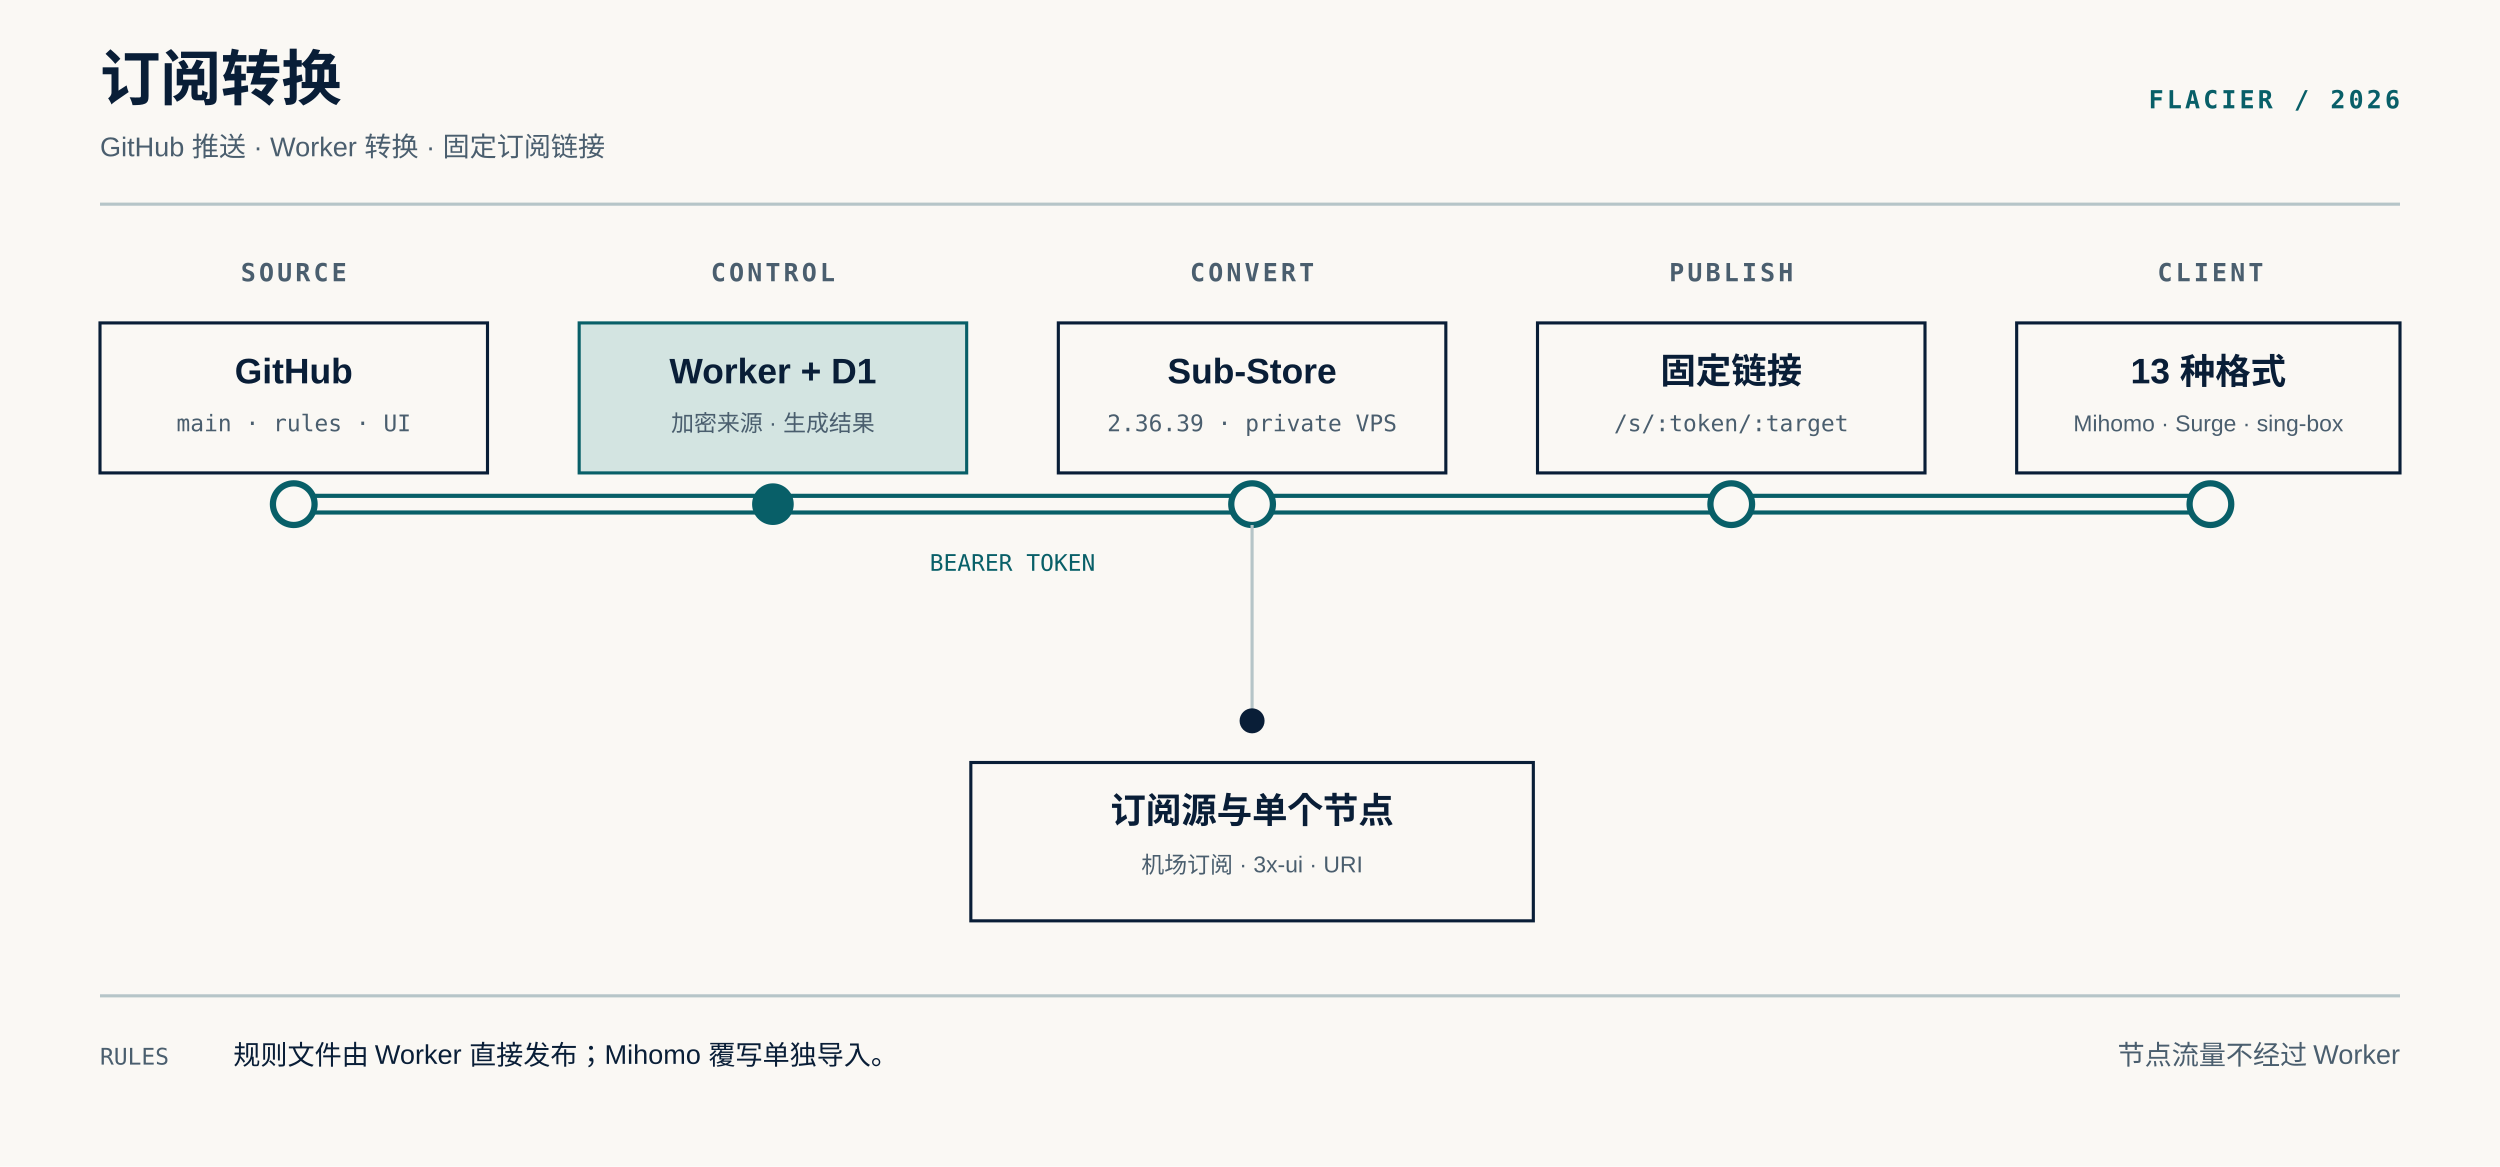
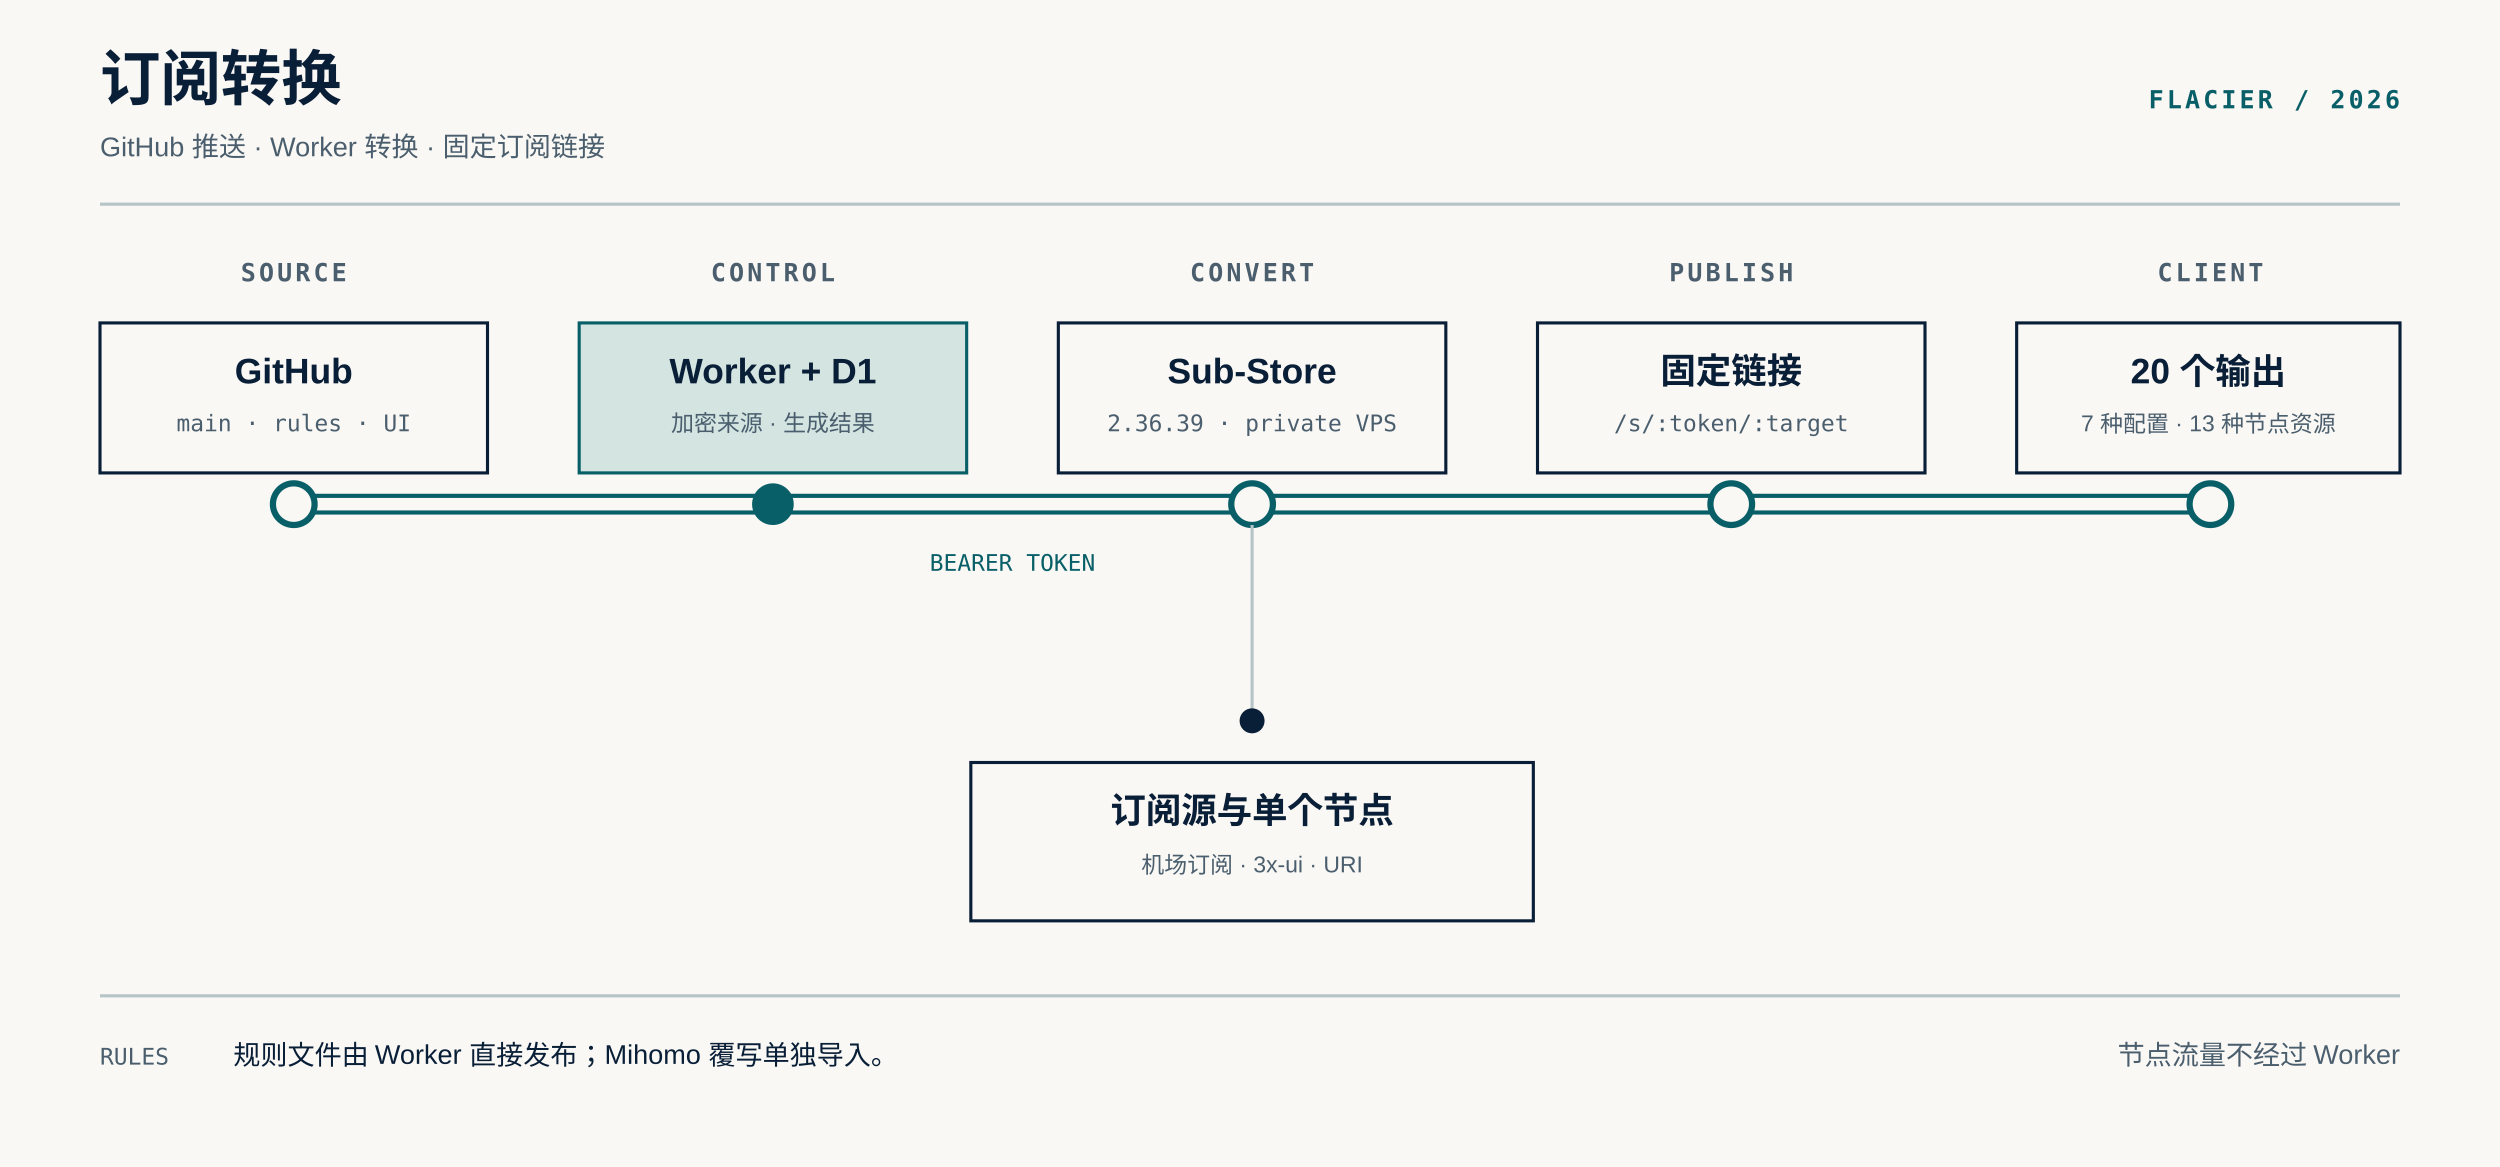
<svg xmlns="http://www.w3.org/2000/svg" viewBox="0 0 1200 560" role="img" aria-labelledby="title description">
  <style>
    .paper { fill: #faf8f4; }
    .panel { fill: #faf8f4; stroke: #091e37; stroke-width: 1.5; }
    .selected { fill: #d3e4e1; stroke: #085f68; stroke-width: 1.5; }
    .ink { fill: #091e37; font-family: Arial, "PingFang SC", sans-serif; }
    .muted { fill: #4a5e6e; font-family: Arial, "PingFang SC", sans-serif; }
    .accent { fill: #085f68; font-family: Arial, "PingFang SC", sans-serif; }
    .mono { font-family: "SFMono-Regular", Consolas, monospace; }
    .line { fill: none; stroke: #b6c5c8; stroke-width: 1.5; }
    .rail { fill: none; stroke: #085f68; stroke-width: 2; }
    .label { font-size: 12px; font-weight: 700; letter-spacing: 1.5px; }
    .title { font-size: 29px; font-weight: 700; }
    .node-title { font-size: 17px; font-weight: 700; }
    .body { font-size: 13px; }
    .small { font-size: 11px; }
  </style>
  <rect class="paper" width="1200" height="560" />
  <text x="48" y="48" class="ink title">订阅转换</text>
  <text x="48" y="75" class="muted body">GitHub 推送 · Worker 转换 · 固定订阅链接</text>
  <text x="1152" y="52" text-anchor="end" class="accent mono label">FLACIER / 2026</text>
  <line x1="48" y1="98" x2="1152" y2="98" class="line" />
  <line x1="141" y1="238" x2="1061" y2="238" class="rail" />
  <line x1="141" y1="246" x2="1061" y2="246" class="rail" />
  <g>
    <text x="141" y="135" text-anchor="middle" class="muted mono label">SOURCE</text>
    <rect x="48" y="155" width="186" height="72" class="panel" />
    <text x="141" y="184" text-anchor="middle" class="ink node-title">GitHub</text>
    <text x="141" y="207" text-anchor="middle" class="muted mono small">main · rules · UI</text>
    <circle cx="141" cy="242" r="10" class="paper" stroke="#085f68" stroke-width="3" />
  </g>
  <g>
    <text x="371" y="135" text-anchor="middle" class="muted mono label">CONTROL</text>
    <rect x="278" y="155" width="186" height="72" class="selected" />
    <text x="371" y="184" text-anchor="middle" class="ink node-title">Worker + D1</text>
    <text x="371" y="207" text-anchor="middle" class="muted small">加密来源 · 生成结果</text>
    <circle cx="371" cy="242" r="10" fill="#085f68" />
  </g>
  <g>
    <text x="601" y="135" text-anchor="middle" class="muted mono label">CONVERT</text>
    <rect x="508" y="155" width="186" height="72" class="panel" />
    <text x="601" y="184" text-anchor="middle" class="ink node-title">Sub-Store</text>
    <text x="601" y="207" text-anchor="middle" class="muted mono small">2.36.39 · private VPS</text>
    <circle cx="601" cy="242" r="10" class="paper" stroke="#085f68" stroke-width="3" />
  </g>
  <g>
    <text x="831" y="135" text-anchor="middle" class="muted mono label">PUBLISH</text>
    <rect x="738" y="155" width="186" height="72" class="panel" />
    <text x="831" y="184" text-anchor="middle" class="ink node-title">固定链接</text>
    <text x="831" y="207" text-anchor="middle" class="muted mono small">/s/:token/:target</text>
    <circle cx="831" cy="242" r="10" class="paper" stroke="#085f68" stroke-width="3" />
  </g>
  <g>
    <text x="1061" y="135" text-anchor="middle" class="muted mono label">CLIENT</text>
    <rect x="968" y="155" width="184" height="72" class="panel" />
-     <text x="1060" y="184" text-anchor="middle" class="ink node-title">13 种格式</text>
-     <text x="1060" y="207" text-anchor="middle" class="muted small">Mihomo · Surge · sing-box</text>
+     <text x="1060" y="184" text-anchor="middle" class="ink node-title">20 个输出</text>
+     <text x="1060" y="207" text-anchor="middle" class="muted small">7 种配置 · 13 种节点资源</text>
    <circle cx="1061" cy="242" r="10" class="paper" stroke="#085f68" stroke-width="3" />
  </g>
  <text x="486" y="274" text-anchor="middle" class="accent mono small">BEARER TOKEN</text>
  <line x1="601" y1="252" x2="601" y2="346" class="line" />
  <circle cx="601" cy="346" r="6" fill="#091e37" />
  <rect x="466" y="366" width="270" height="76" class="panel" />
  <text x="601" y="395" text-anchor="middle" class="ink node-title">订阅源与单个节点</text>
  <text x="601" y="419" text-anchor="middle" class="muted small">机场订阅 · 3x-ui · URI</text>
  <line x1="48" y1="478" x2="1152" y2="478" class="line" />
  <text x="48" y="511" class="muted mono small">RULES</text>
  <text x="112" y="511" class="ink body">规则文件由 Worker 直接发布；Mihomo 覆写单独导入。</text>
  <text x="1152" y="511" text-anchor="end" class="muted body">节点流量不经过 Worker</text>
</svg>
